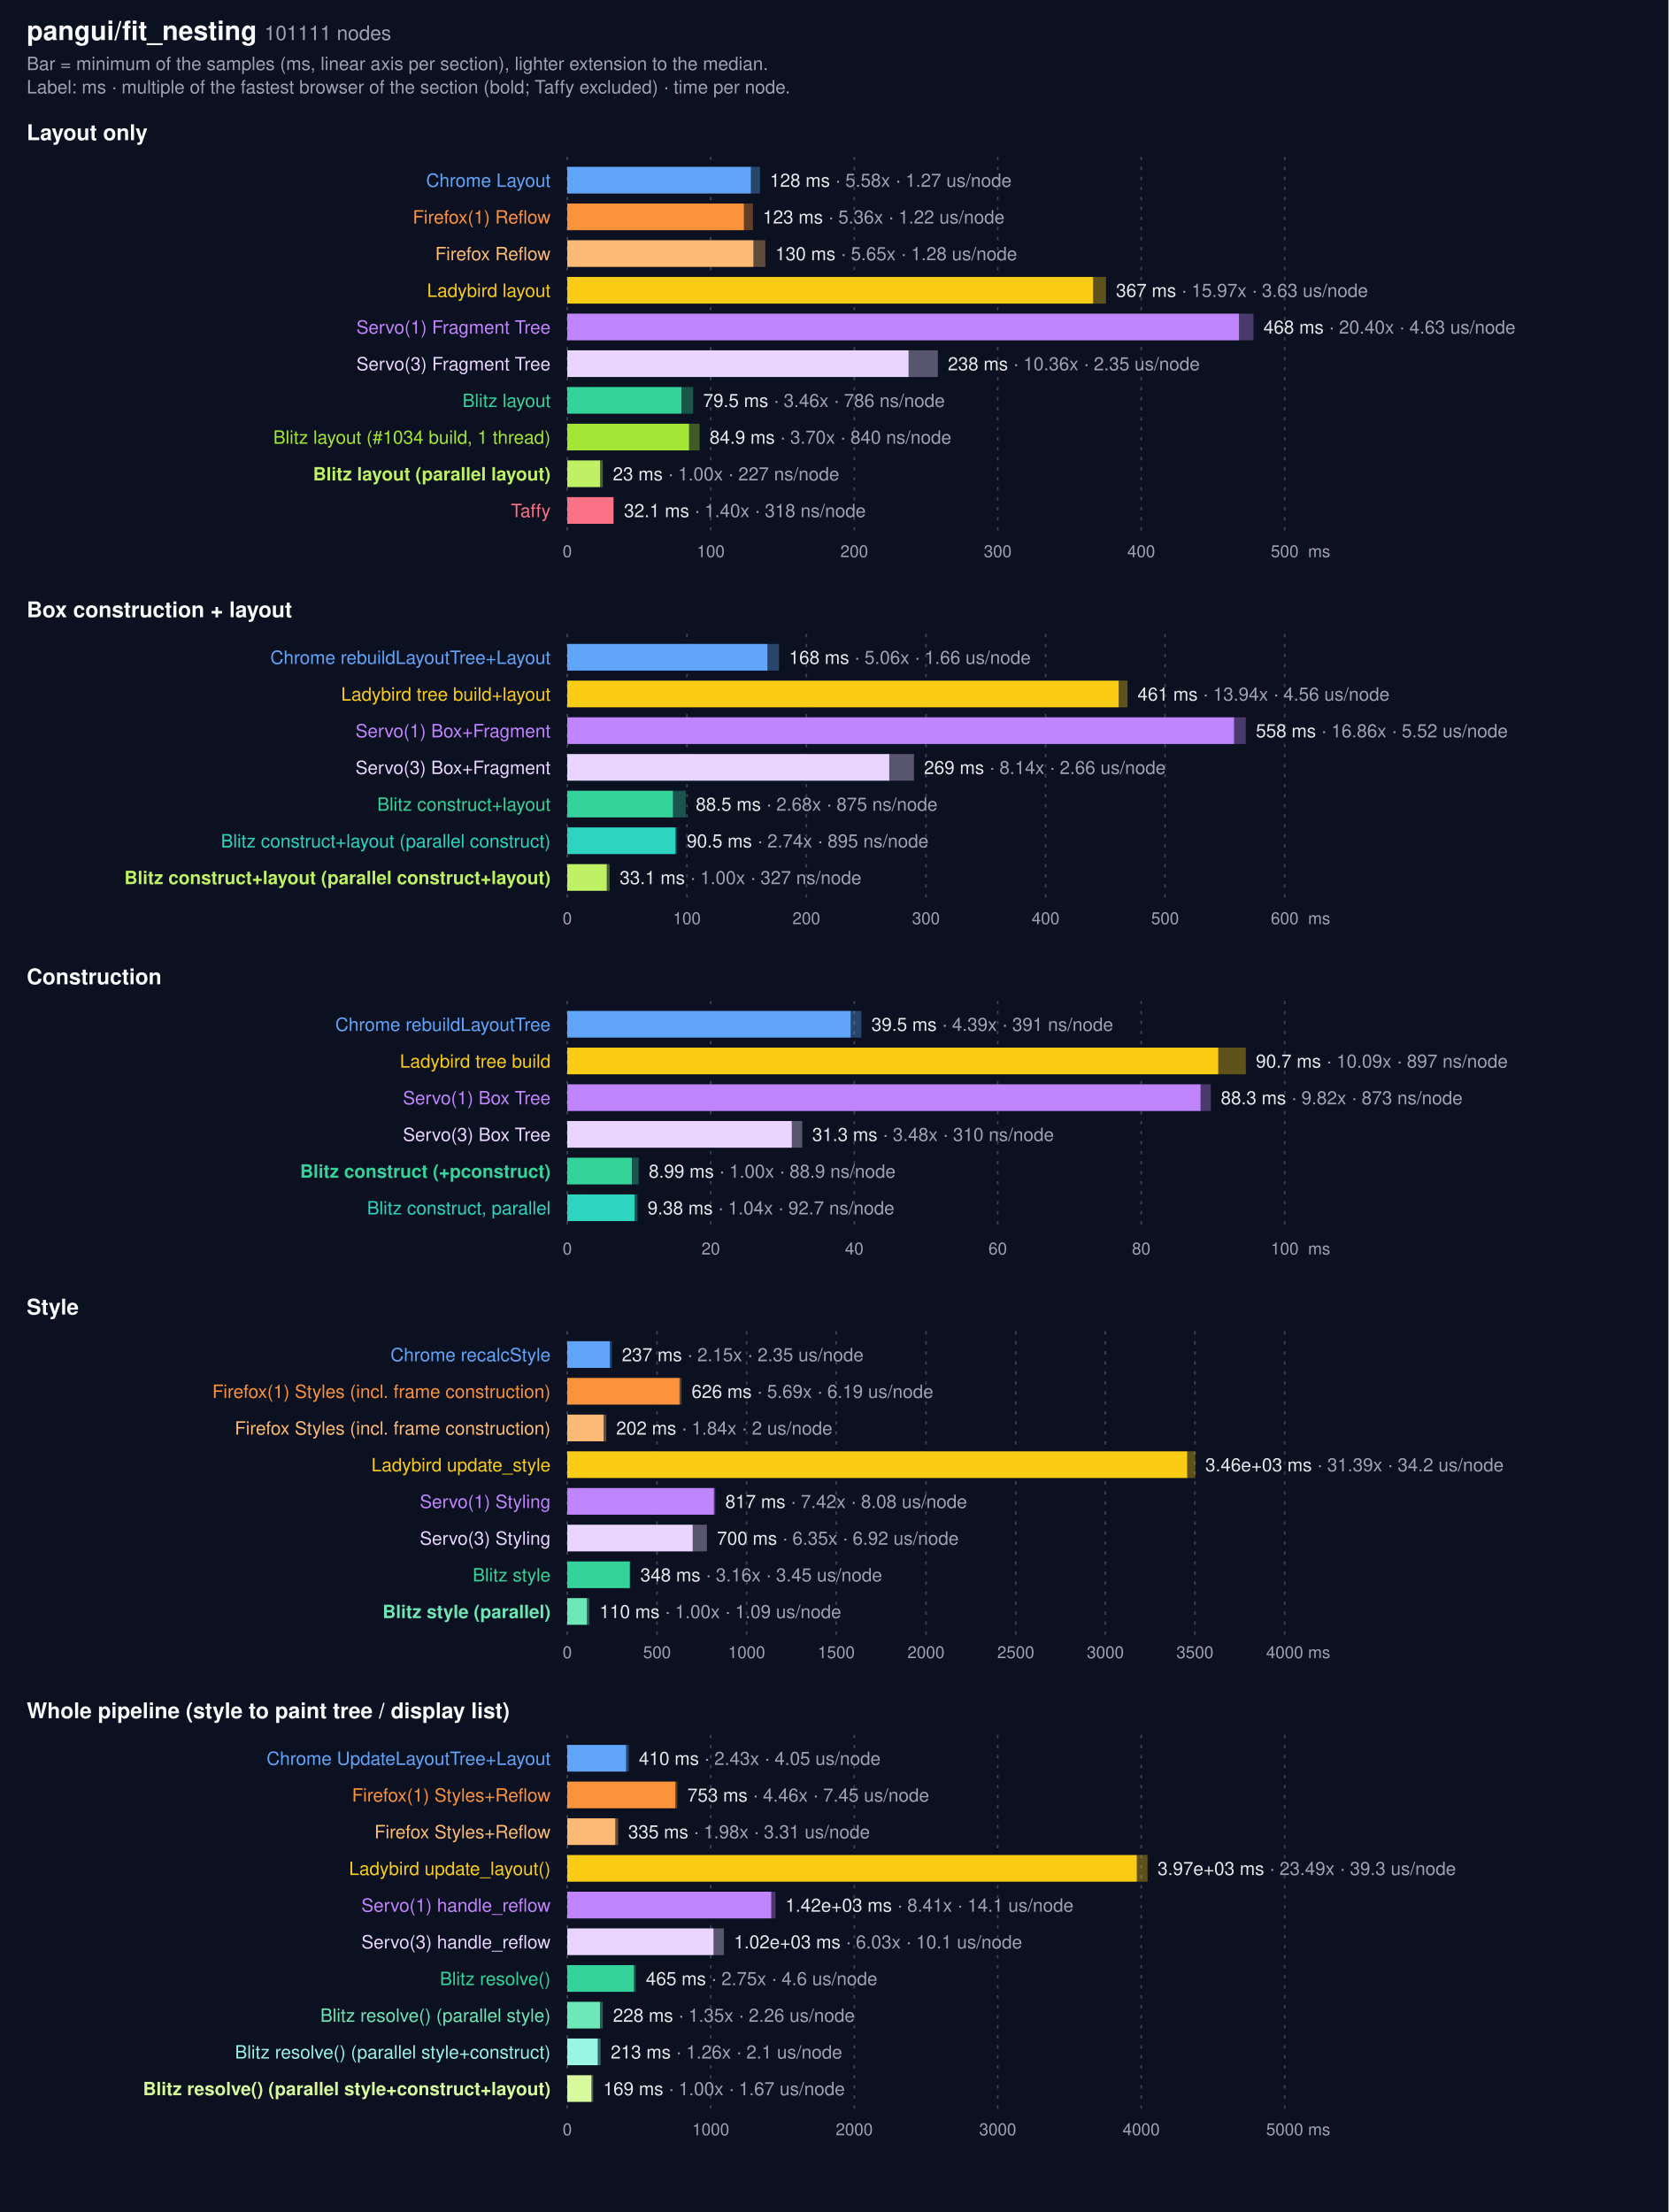
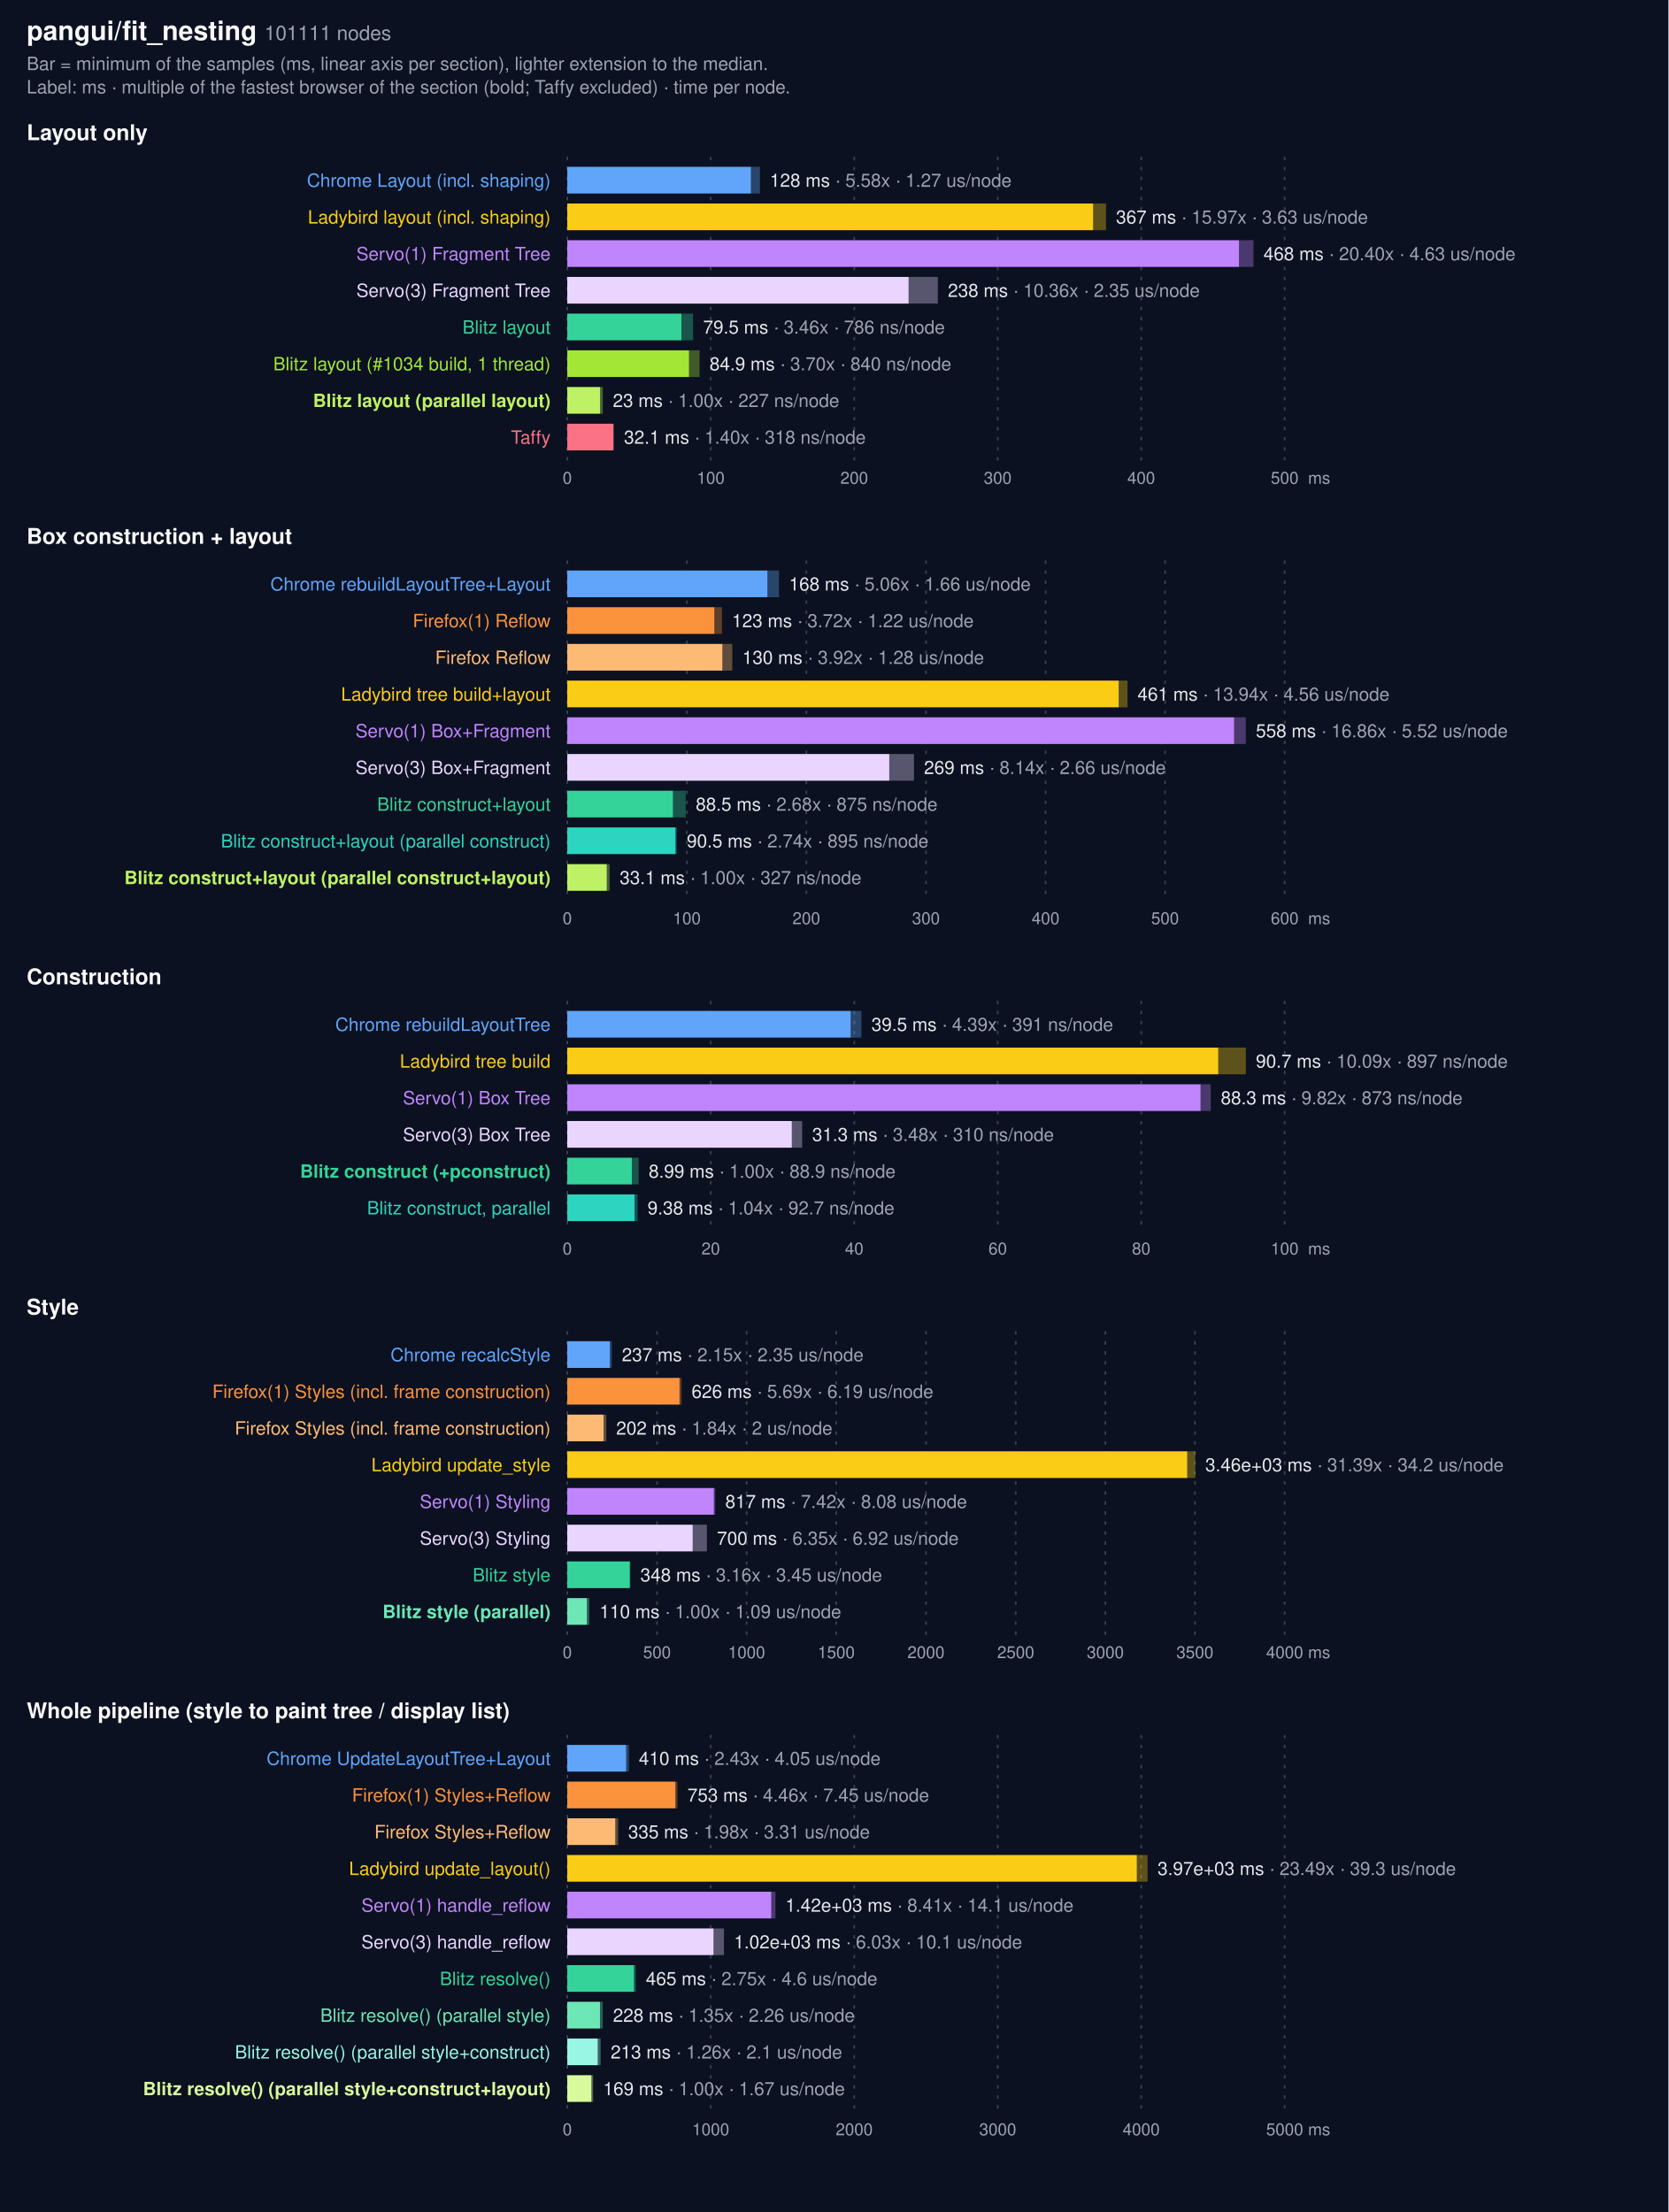
<svg xmlns="http://www.w3.org/2000/svg" width="1000" height="1326" viewBox="0 0 1000 1326" font-family="system-ui, -apple-system, Segoe UI, Helvetica, Arial, sans-serif">
  <rect width="1000" height="1326" fill="#0b1120" />
  <text x="16" y="24" fill="#f9fafb" font-size="16" font-weight="600">pangui/fit_nesting <tspan fill="#9ca3af" font-size="12" font-weight="400">101111 nodes</tspan>
  </text>
  <text x="16" y="42" fill="#9ca3af" font-size="11">Bar = minimum of the samples (ms, linear axis per section), lighter extension to the median.</text>
  <text x="16" y="56" fill="#9ca3af" font-size="11">Label: ms · multiple of the fastest browser of the section (bold; Taffy excluded) · time per node.</text>
  <text x="16" y="84" fill="#f9fafb" font-size="13" font-weight="600">Layout only</text>
-   <line x1="340.0" x2="340.0" y1="94" y2="320" stroke="#374151" stroke-dasharray="2 4" />
-   <text x="340.0" y="334" fill="#9ca3af" font-size="10" text-anchor="middle">0</text>
-   <line x1="426.0" x2="426.0" y1="94" y2="320" stroke="#374151" stroke-dasharray="2 4" />
-   <text x="426.0" y="334" fill="#9ca3af" font-size="10" text-anchor="middle">100</text>
-   <line x1="512.0" x2="512.0" y1="94" y2="320" stroke="#374151" stroke-dasharray="2 4" />
-   <text x="512.0" y="334" fill="#9ca3af" font-size="10" text-anchor="middle">200</text>
-   <line x1="598.0" x2="598.0" y1="94" y2="320" stroke="#374151" stroke-dasharray="2 4" />
-   <text x="598.0" y="334" fill="#9ca3af" font-size="10" text-anchor="middle">300</text>
-   <line x1="684.0" x2="684.0" y1="94" y2="320" stroke="#374151" stroke-dasharray="2 4" />
-   <text x="684.0" y="334" fill="#9ca3af" font-size="10" text-anchor="middle">400</text>
-   <line x1="770.0" x2="770.0" y1="94" y2="320" stroke="#374151" stroke-dasharray="2 4" />
-   <text x="770.0" y="334" fill="#9ca3af" font-size="10" text-anchor="middle">500</text>
-   <text x="784" y="334" fill="#9ca3af" font-size="10">ms</text>
-   <text x="330" y="112" fill="#60a5fa" font-size="11" text-anchor="end">Chrome Layout</text>
+   <line x1="340.0" x2="340.0" y1="94" y2="276" stroke="#374151" stroke-dasharray="2 4" />
+   <text x="340.0" y="290" fill="#9ca3af" font-size="10" text-anchor="middle">0</text>
+   <line x1="426.0" x2="426.0" y1="94" y2="276" stroke="#374151" stroke-dasharray="2 4" />
+   <text x="426.0" y="290" fill="#9ca3af" font-size="10" text-anchor="middle">100</text>
+   <line x1="512.0" x2="512.0" y1="94" y2="276" stroke="#374151" stroke-dasharray="2 4" />
+   <text x="512.0" y="290" fill="#9ca3af" font-size="10" text-anchor="middle">200</text>
+   <line x1="598.0" x2="598.0" y1="94" y2="276" stroke="#374151" stroke-dasharray="2 4" />
+   <text x="598.0" y="290" fill="#9ca3af" font-size="10" text-anchor="middle">300</text>
+   <line x1="684.0" x2="684.0" y1="94" y2="276" stroke="#374151" stroke-dasharray="2 4" />
+   <text x="684.0" y="290" fill="#9ca3af" font-size="10" text-anchor="middle">400</text>
+   <line x1="770.0" x2="770.0" y1="94" y2="276" stroke="#374151" stroke-dasharray="2 4" />
+   <text x="770.0" y="290" fill="#9ca3af" font-size="10" text-anchor="middle">500</text>
+   <text x="784" y="290" fill="#9ca3af" font-size="10">ms</text>
+   <text x="330" y="112" fill="#60a5fa" font-size="11" text-anchor="end">Chrome Layout (incl. shaping)</text>
  <rect x="340" y="100" width="110.1" height="16" fill="#60a5fa" />
  <rect x="450.1" y="100" width="5.4" height="16" fill="#60a5fa" opacity="0.35" />
  <text x="461.4" y="112" fill="#e5e7eb" font-size="11">128 ms <tspan fill="#9ca3af">· 5.58x · 1.27 us/node</tspan>
  </text>
-   <text x="330" y="134" fill="#fb923c" font-size="11" text-anchor="end">Firefox(1) Reflow</text>
-   <rect x="340" y="122" width="105.9" height="16" fill="#fb923c" />
-   <rect x="445.9" y="122" width="5.4" height="16" fill="#fb923c" opacity="0.35" />
-   <text x="457.2" y="134" fill="#e5e7eb" font-size="11">123 ms <tspan fill="#9ca3af">· 5.36x · 1.22 us/node</tspan>
-   </text>
-   <text x="330" y="156" fill="#fdba74" font-size="11" text-anchor="end">Firefox Reflow</text>
-   <rect x="340" y="144" width="111.6" height="16" fill="#fdba74" />
-   <rect x="451.6" y="144" width="7.1" height="16" fill="#fdba74" opacity="0.35" />
-   <text x="464.7" y="156" fill="#e5e7eb" font-size="11">130 ms <tspan fill="#9ca3af">· 5.65x · 1.28 us/node</tspan>
-   </text>
-   <text x="330" y="178" fill="#facc15" font-size="11" text-anchor="end">Ladybird layout</text>
-   <rect x="340" y="166" width="315.2" height="16" fill="#facc15" />
-   <rect x="655.2" y="166" width="7.7" height="16" fill="#facc15" opacity="0.35" />
-   <text x="668.9" y="178" fill="#e5e7eb" font-size="11">367 ms <tspan fill="#9ca3af">· 15.97x · 3.63 us/node</tspan>
-   </text>
-   <text x="330" y="200" fill="#c084fc" font-size="11" text-anchor="end">Servo(1) Fragment Tree</text>
-   <rect x="340" y="188" width="402.6" height="16" fill="#c084fc" />
-   <rect x="742.6" y="188" width="8.7" height="16" fill="#c084fc" opacity="0.35" />
-   <text x="757.3" y="200" fill="#e5e7eb" font-size="11">468 ms <tspan fill="#9ca3af">· 20.40x · 4.63 us/node</tspan>
-   </text>
-   <text x="330" y="222" fill="#e9d5ff" font-size="11" text-anchor="end">Servo(3) Fragment Tree</text>
-   <rect x="340" y="210" width="204.6" height="16" fill="#e9d5ff" />
-   <rect x="544.6" y="210" width="17.5" height="16" fill="#e9d5ff" opacity="0.35" />
-   <text x="568.1" y="222" fill="#e5e7eb" font-size="11">238 ms <tspan fill="#9ca3af">· 10.36x · 2.35 us/node</tspan>
-   </text>
-   <text x="330" y="244" fill="#34d399" font-size="11" text-anchor="end">Blitz layout</text>
-   <rect x="340" y="232" width="68.4" height="16" fill="#34d399" />
-   <rect x="408.4" y="232" width="7.0" height="16" fill="#34d399" opacity="0.35" />
-   <text x="421.4" y="244" fill="#e5e7eb" font-size="11">79.5 ms <tspan fill="#9ca3af">· 3.46x · 786 ns/node</tspan>
-   </text>
-   <text x="330" y="266" fill="#a3e635" font-size="11" text-anchor="end">Blitz layout (#1034 build, 1 thread)</text>
-   <rect x="340" y="254" width="73.0" height="16" fill="#a3e635" />
-   <rect x="413.0" y="254" width="6.3" height="16" fill="#a3e635" opacity="0.35" />
-   <text x="425.3" y="266" fill="#e5e7eb" font-size="11">84.9 ms <tspan fill="#9ca3af">· 3.70x · 840 ns/node</tspan>
-   </text>
-   <text x="330" y="288" fill="#bef264" font-size="11" text-anchor="end" font-weight="700">Blitz layout (parallel layout)</text>
-   <rect x="340" y="276" width="19.7" height="16" fill="#bef264" />
-   <rect x="359.7" y="276" width="1.6" height="16" fill="#bef264" opacity="0.35" />
-   <text x="367.3" y="288" fill="#e5e7eb" font-size="11">23 ms <tspan fill="#9ca3af">· 1.00x · 227 ns/node</tspan>
-   </text>
-   <text x="330" y="310" fill="#fb7185" font-size="11" text-anchor="end">Taffy</text>
-   <rect x="340" y="298" width="27.6" height="16" fill="#fb7185" />
-   <rect x="367.6" y="298" width="0.4" height="16" fill="#fb7185" opacity="0.35" />
-   <text x="374.0" y="310" fill="#e5e7eb" font-size="11">32.1 ms <tspan fill="#9ca3af">· 1.40x · 318 ns/node</tspan>
-   </text>
-   <text x="16" y="370" fill="#f9fafb" font-size="13" font-weight="600">Box construction + layout</text>
-   <line x1="340.0" x2="340.0" y1="380" y2="540" stroke="#374151" stroke-dasharray="2 4" />
+   <text x="330" y="134" fill="#facc15" font-size="11" text-anchor="end">Ladybird layout (incl. shaping)</text>
+   <rect x="340" y="122" width="315.2" height="16" fill="#facc15" />
+   <rect x="655.2" y="122" width="7.7" height="16" fill="#facc15" opacity="0.35" />
+   <text x="668.9" y="134" fill="#e5e7eb" font-size="11">367 ms <tspan fill="#9ca3af">· 15.97x · 3.63 us/node</tspan>
+   </text>
+   <text x="330" y="156" fill="#c084fc" font-size="11" text-anchor="end">Servo(1) Fragment Tree</text>
+   <rect x="340" y="144" width="402.6" height="16" fill="#c084fc" />
+   <rect x="742.6" y="144" width="8.7" height="16" fill="#c084fc" opacity="0.35" />
+   <text x="757.3" y="156" fill="#e5e7eb" font-size="11">468 ms <tspan fill="#9ca3af">· 20.40x · 4.63 us/node</tspan>
+   </text>
+   <text x="330" y="178" fill="#e9d5ff" font-size="11" text-anchor="end">Servo(3) Fragment Tree</text>
+   <rect x="340" y="166" width="204.6" height="16" fill="#e9d5ff" />
+   <rect x="544.6" y="166" width="17.5" height="16" fill="#e9d5ff" opacity="0.35" />
+   <text x="568.1" y="178" fill="#e5e7eb" font-size="11">238 ms <tspan fill="#9ca3af">· 10.36x · 2.35 us/node</tspan>
+   </text>
+   <text x="330" y="200" fill="#34d399" font-size="11" text-anchor="end">Blitz layout</text>
+   <rect x="340" y="188" width="68.4" height="16" fill="#34d399" />
+   <rect x="408.4" y="188" width="7.0" height="16" fill="#34d399" opacity="0.35" />
+   <text x="421.4" y="200" fill="#e5e7eb" font-size="11">79.5 ms <tspan fill="#9ca3af">· 3.46x · 786 ns/node</tspan>
+   </text>
+   <text x="330" y="222" fill="#a3e635" font-size="11" text-anchor="end">Blitz layout (#1034 build, 1 thread)</text>
+   <rect x="340" y="210" width="73.0" height="16" fill="#a3e635" />
+   <rect x="413.0" y="210" width="6.3" height="16" fill="#a3e635" opacity="0.35" />
+   <text x="425.3" y="222" fill="#e5e7eb" font-size="11">84.9 ms <tspan fill="#9ca3af">· 3.70x · 840 ns/node</tspan>
+   </text>
+   <text x="330" y="244" fill="#bef264" font-size="11" text-anchor="end" font-weight="700">Blitz layout (parallel layout)</text>
+   <rect x="340" y="232" width="19.7" height="16" fill="#bef264" />
+   <rect x="359.7" y="232" width="1.6" height="16" fill="#bef264" opacity="0.35" />
+   <text x="367.3" y="244" fill="#e5e7eb" font-size="11">23 ms <tspan fill="#9ca3af">· 1.00x · 227 ns/node</tspan>
+   </text>
+   <text x="330" y="266" fill="#fb7185" font-size="11" text-anchor="end">Taffy</text>
+   <rect x="340" y="254" width="27.6" height="16" fill="#fb7185" />
+   <rect x="367.6" y="254" width="0.4" height="16" fill="#fb7185" opacity="0.35" />
+   <text x="374.0" y="266" fill="#e5e7eb" font-size="11">32.1 ms <tspan fill="#9ca3af">· 1.40x · 318 ns/node</tspan>
+   </text>
+   <text x="16" y="326" fill="#f9fafb" font-size="13" font-weight="600">Box construction + layout</text>
+   <line x1="340.0" x2="340.0" y1="336" y2="540" stroke="#374151" stroke-dasharray="2 4" />
  <text x="340.0" y="554" fill="#9ca3af" font-size="10" text-anchor="middle">0</text>
-   <line x1="411.7" x2="411.7" y1="380" y2="540" stroke="#374151" stroke-dasharray="2 4" />
+   <line x1="411.7" x2="411.7" y1="336" y2="540" stroke="#374151" stroke-dasharray="2 4" />
  <text x="411.7" y="554" fill="#9ca3af" font-size="10" text-anchor="middle">100</text>
-   <line x1="483.3" x2="483.3" y1="380" y2="540" stroke="#374151" stroke-dasharray="2 4" />
+   <line x1="483.3" x2="483.3" y1="336" y2="540" stroke="#374151" stroke-dasharray="2 4" />
  <text x="483.3" y="554" fill="#9ca3af" font-size="10" text-anchor="middle">200</text>
-   <line x1="555.0" x2="555.0" y1="380" y2="540" stroke="#374151" stroke-dasharray="2 4" />
+   <line x1="555.0" x2="555.0" y1="336" y2="540" stroke="#374151" stroke-dasharray="2 4" />
  <text x="555.0" y="554" fill="#9ca3af" font-size="10" text-anchor="middle">300</text>
-   <line x1="626.7" x2="626.7" y1="380" y2="540" stroke="#374151" stroke-dasharray="2 4" />
+   <line x1="626.7" x2="626.7" y1="336" y2="540" stroke="#374151" stroke-dasharray="2 4" />
  <text x="626.7" y="554" fill="#9ca3af" font-size="10" text-anchor="middle">400</text>
-   <line x1="698.3" x2="698.3" y1="380" y2="540" stroke="#374151" stroke-dasharray="2 4" />
+   <line x1="698.3" x2="698.3" y1="336" y2="540" stroke="#374151" stroke-dasharray="2 4" />
  <text x="698.3" y="554" fill="#9ca3af" font-size="10" text-anchor="middle">500</text>
-   <line x1="770.0" x2="770.0" y1="380" y2="540" stroke="#374151" stroke-dasharray="2 4" />
+   <line x1="770.0" x2="770.0" y1="336" y2="540" stroke="#374151" stroke-dasharray="2 4" />
  <text x="770.0" y="554" fill="#9ca3af" font-size="10" text-anchor="middle">600</text>
  <text x="784" y="554" fill="#9ca3af" font-size="10">ms</text>
-   <text x="330" y="398" fill="#60a5fa" font-size="11" text-anchor="end">Chrome rebuildLayoutTree+Layout</text>
-   <rect x="340" y="386" width="120.0" height="16" fill="#60a5fa" />
-   <rect x="460.0" y="386" width="6.9" height="16" fill="#60a5fa" opacity="0.35" />
-   <text x="472.9" y="398" fill="#e5e7eb" font-size="11">168 ms <tspan fill="#9ca3af">· 5.06x · 1.66 us/node</tspan>
+   <text x="330" y="354" fill="#60a5fa" font-size="11" text-anchor="end">Chrome rebuildLayoutTree+Layout</text>
+   <rect x="340" y="342" width="120.0" height="16" fill="#60a5fa" />
+   <rect x="460.0" y="342" width="6.9" height="16" fill="#60a5fa" opacity="0.35" />
+   <text x="472.9" y="354" fill="#e5e7eb" font-size="11">168 ms <tspan fill="#9ca3af">· 5.06x · 1.66 us/node</tspan>
+   </text>
+   <text x="330" y="376" fill="#fb923c" font-size="11" text-anchor="end">Firefox(1) Reflow</text>
+   <rect x="340" y="364" width="88.2" height="16" fill="#fb923c" />
+   <rect x="428.2" y="364" width="4.5" height="16" fill="#fb923c" opacity="0.35" />
+   <text x="438.7" y="376" fill="#e5e7eb" font-size="11">123 ms <tspan fill="#9ca3af">· 3.72x · 1.22 us/node</tspan>
+   </text>
+   <text x="330" y="398" fill="#fdba74" font-size="11" text-anchor="end">Firefox Reflow</text>
+   <rect x="340" y="386" width="93.0" height="16" fill="#fdba74" />
+   <rect x="433.0" y="386" width="5.9" height="16" fill="#fdba74" opacity="0.35" />
+   <text x="444.9" y="398" fill="#e5e7eb" font-size="11">130 ms <tspan fill="#9ca3af">· 3.92x · 1.28 us/node</tspan>
  </text>
  <text x="330" y="420" fill="#facc15" font-size="11" text-anchor="end">Ladybird tree build+layout</text>
  <rect x="340" y="408" width="330.5" height="16" fill="#facc15" />
  <rect x="670.5" y="408" width="5.3" height="16" fill="#facc15" opacity="0.35" />
  <text x="681.8" y="420" fill="#e5e7eb" font-size="11">461 ms <tspan fill="#9ca3af">· 13.94x · 4.56 us/node</tspan>
  </text>
  <text x="330" y="442" fill="#c084fc" font-size="11" text-anchor="end">Servo(1) Box+Fragment</text>
  <rect x="340" y="430" width="399.7" height="16" fill="#c084fc" />
  <rect x="739.7" y="430" width="7.0" height="16" fill="#c084fc" opacity="0.35" />
  <text x="752.7" y="442" fill="#e5e7eb" font-size="11">558 ms <tspan fill="#9ca3af">· 16.86x · 5.52 us/node</tspan>
  </text>
  <text x="330" y="464" fill="#e9d5ff" font-size="11" text-anchor="end">Servo(3) Box+Fragment</text>
  <rect x="340" y="452" width="193.0" height="16" fill="#e9d5ff" />
  <rect x="533.0" y="452" width="14.8" height="16" fill="#e9d5ff" opacity="0.35" />
  <text x="553.8" y="464" fill="#e5e7eb" font-size="11">269 ms <tspan fill="#9ca3af">· 8.14x · 2.66 us/node</tspan>
  </text>
  <text x="330" y="486" fill="#34d399" font-size="11" text-anchor="end">Blitz construct+layout</text>
  <rect x="340" y="474" width="63.4" height="16" fill="#34d399" />
  <rect x="403.4" y="474" width="7.6" height="16" fill="#34d399" opacity="0.35" />
  <text x="417.0" y="486" fill="#e5e7eb" font-size="11">88.5 ms <tspan fill="#9ca3af">· 2.68x · 875 ns/node</tspan>
  </text>
  <text x="330" y="508" fill="#2dd4bf" font-size="11" text-anchor="end">Blitz construct+layout (parallel construct)</text>
  <rect x="340" y="496" width="64.9" height="16" fill="#2dd4bf" />
  <rect x="404.9" y="496" width="0.7" height="16" fill="#2dd4bf" opacity="0.35" />
  <text x="411.6" y="508" fill="#e5e7eb" font-size="11">90.5 ms <tspan fill="#9ca3af">· 2.74x · 895 ns/node</tspan>
  </text>
  <text x="330" y="530" fill="#bef264" font-size="11" text-anchor="end" font-weight="700">Blitz construct+layout (parallel construct+layout)</text>
  <rect x="340" y="518" width="23.7" height="16" fill="#bef264" />
  <rect x="363.7" y="518" width="1.7" height="16" fill="#bef264" opacity="0.35" />
  <text x="371.4" y="530" fill="#e5e7eb" font-size="11">33.1 ms <tspan fill="#9ca3af">· 1.00x · 327 ns/node</tspan>
  </text>
  <text x="16" y="590" fill="#f9fafb" font-size="13" font-weight="600">Construction</text>
  <line x1="340.0" x2="340.0" y1="600" y2="738" stroke="#374151" stroke-dasharray="2 4" />
  <text x="340.0" y="752" fill="#9ca3af" font-size="10" text-anchor="middle">0</text>
  <line x1="426.0" x2="426.0" y1="600" y2="738" stroke="#374151" stroke-dasharray="2 4" />
  <text x="426.0" y="752" fill="#9ca3af" font-size="10" text-anchor="middle">20</text>
  <line x1="512.0" x2="512.0" y1="600" y2="738" stroke="#374151" stroke-dasharray="2 4" />
  <text x="512.0" y="752" fill="#9ca3af" font-size="10" text-anchor="middle">40</text>
  <line x1="598.0" x2="598.0" y1="600" y2="738" stroke="#374151" stroke-dasharray="2 4" />
  <text x="598.0" y="752" fill="#9ca3af" font-size="10" text-anchor="middle">60</text>
  <line x1="684.0" x2="684.0" y1="600" y2="738" stroke="#374151" stroke-dasharray="2 4" />
  <text x="684.0" y="752" fill="#9ca3af" font-size="10" text-anchor="middle">80</text>
  <line x1="770.0" x2="770.0" y1="600" y2="738" stroke="#374151" stroke-dasharray="2 4" />
  <text x="770.0" y="752" fill="#9ca3af" font-size="10" text-anchor="middle">100</text>
  <text x="784" y="752" fill="#9ca3af" font-size="10">ms</text>
  <text x="330" y="618" fill="#60a5fa" font-size="11" text-anchor="end">Chrome rebuildLayoutTree</text>
  <rect x="340" y="606" width="169.9" height="16" fill="#60a5fa" />
  <rect x="509.9" y="606" width="6.4" height="16" fill="#60a5fa" opacity="0.35" />
  <text x="522.3" y="618" fill="#e5e7eb" font-size="11">39.5 ms <tspan fill="#9ca3af">· 4.39x · 391 ns/node</tspan>
  </text>
  <text x="330" y="640" fill="#facc15" font-size="11" text-anchor="end">Ladybird tree build</text>
  <rect x="340" y="628" width="390.2" height="16" fill="#facc15" />
  <rect x="730.2" y="628" width="16.5" height="16" fill="#facc15" opacity="0.35" />
  <text x="752.7" y="640" fill="#e5e7eb" font-size="11">90.7 ms <tspan fill="#9ca3af">· 10.09x · 897 ns/node</tspan>
  </text>
  <text x="330" y="662" fill="#c084fc" font-size="11" text-anchor="end">Servo(1) Box Tree</text>
  <rect x="340" y="650" width="379.6" height="16" fill="#c084fc" />
  <rect x="719.6" y="650" width="6.1" height="16" fill="#c084fc" opacity="0.35" />
  <text x="731.7" y="662" fill="#e5e7eb" font-size="11">88.3 ms <tspan fill="#9ca3af">· 9.82x · 873 ns/node</tspan>
  </text>
  <text x="330" y="684" fill="#e9d5ff" font-size="11" text-anchor="end">Servo(3) Box Tree</text>
  <rect x="340" y="672" width="134.6" height="16" fill="#e9d5ff" />
  <rect x="474.6" y="672" width="6.2" height="16" fill="#e9d5ff" opacity="0.35" />
  <text x="486.8" y="684" fill="#e5e7eb" font-size="11">31.3 ms <tspan fill="#9ca3af">· 3.48x · 310 ns/node</tspan>
  </text>
  <text x="330" y="706" fill="#34d399" font-size="11" text-anchor="end" font-weight="700">Blitz construct (+pconstruct)</text>
  <rect x="340" y="694" width="38.7" height="16" fill="#34d399" />
  <rect x="378.7" y="694" width="4.1" height="16" fill="#34d399" opacity="0.35" />
  <text x="388.8" y="706" fill="#e5e7eb" font-size="11">8.99 ms <tspan fill="#9ca3af">· 1.00x · 88.9 ns/node</tspan>
  </text>
  <text x="330" y="728" fill="#2dd4bf" font-size="11" text-anchor="end">Blitz construct, parallel</text>
  <rect x="340" y="716" width="40.3" height="16" fill="#2dd4bf" />
  <rect x="380.3" y="716" width="1.8" height="16" fill="#2dd4bf" opacity="0.35" />
  <text x="388.1" y="728" fill="#e5e7eb" font-size="11">9.38 ms <tspan fill="#9ca3af">· 1.04x · 92.7 ns/node</tspan>
  </text>
  <text x="16" y="788" fill="#f9fafb" font-size="13" font-weight="600">Style</text>
  <line x1="340.0" x2="340.0" y1="798" y2="980" stroke="#374151" stroke-dasharray="2 4" />
  <text x="340.0" y="994" fill="#9ca3af" font-size="10" text-anchor="middle">0</text>
  <line x1="393.8" x2="393.8" y1="798" y2="980" stroke="#374151" stroke-dasharray="2 4" />
  <text x="393.8" y="994" fill="#9ca3af" font-size="10" text-anchor="middle">500</text>
  <line x1="447.5" x2="447.5" y1="798" y2="980" stroke="#374151" stroke-dasharray="2 4" />
  <text x="447.5" y="994" fill="#9ca3af" font-size="10" text-anchor="middle">1000</text>
  <line x1="501.2" x2="501.2" y1="798" y2="980" stroke="#374151" stroke-dasharray="2 4" />
  <text x="501.2" y="994" fill="#9ca3af" font-size="10" text-anchor="middle">1500</text>
  <line x1="555.0" x2="555.0" y1="798" y2="980" stroke="#374151" stroke-dasharray="2 4" />
  <text x="555.0" y="994" fill="#9ca3af" font-size="10" text-anchor="middle">2000</text>
  <line x1="608.8" x2="608.8" y1="798" y2="980" stroke="#374151" stroke-dasharray="2 4" />
  <text x="608.8" y="994" fill="#9ca3af" font-size="10" text-anchor="middle">2500</text>
  <line x1="662.5" x2="662.5" y1="798" y2="980" stroke="#374151" stroke-dasharray="2 4" />
  <text x="662.5" y="994" fill="#9ca3af" font-size="10" text-anchor="middle">3000</text>
  <line x1="716.2" x2="716.2" y1="798" y2="980" stroke="#374151" stroke-dasharray="2 4" />
  <text x="716.2" y="994" fill="#9ca3af" font-size="10" text-anchor="middle">3500</text>
  <line x1="770.0" x2="770.0" y1="798" y2="980" stroke="#374151" stroke-dasharray="2 4" />
  <text x="770.0" y="994" fill="#9ca3af" font-size="10" text-anchor="middle">4000</text>
  <text x="784" y="994" fill="#9ca3af" font-size="10">ms</text>
  <text x="330" y="816" fill="#60a5fa" font-size="11" text-anchor="end">Chrome recalcStyle</text>
  <rect x="340" y="804" width="25.5" height="16" fill="#60a5fa" />
  <rect x="365.5" y="804" width="1.2" height="16" fill="#60a5fa" opacity="0.35" />
  <text x="372.7" y="816" fill="#e5e7eb" font-size="11">237 ms <tspan fill="#9ca3af">· 2.15x · 2.35 us/node</tspan>
  </text>
  <text x="330" y="838" fill="#fb923c" font-size="11" text-anchor="end">Firefox(1) Styles (incl. frame construction)</text>
  <rect x="340" y="826" width="67.3" height="16" fill="#fb923c" />
  <rect x="407.3" y="826" width="1.2" height="16" fill="#fb923c" opacity="0.35" />
  <text x="414.5" y="838" fill="#e5e7eb" font-size="11">626 ms <tspan fill="#9ca3af">· 5.69x · 6.19 us/node</tspan>
  </text>
  <text x="330" y="860" fill="#fdba74" font-size="11" text-anchor="end">Firefox Styles (incl. frame construction)</text>
  <rect x="340" y="848" width="21.8" height="16" fill="#fdba74" />
  <rect x="361.8" y="848" width="1.6" height="16" fill="#fdba74" opacity="0.35" />
  <text x="369.3" y="860" fill="#e5e7eb" font-size="11">202 ms <tspan fill="#9ca3af">· 1.84x · 2 us/node</tspan>
  </text>
  <text x="330" y="882" fill="#facc15" font-size="11" text-anchor="end">Ladybird update_style</text>
  <rect x="340" y="870" width="371.6" height="16" fill="#facc15" />
  <rect x="711.6" y="870" width="4.8" height="16" fill="#facc15" opacity="0.35" />
  <text x="722.4" y="882" fill="#e5e7eb" font-size="11">3.46e+03 ms <tspan fill="#9ca3af">· 31.39x · 34.2 us/node</tspan>
  </text>
  <text x="330" y="904" fill="#c084fc" font-size="11" text-anchor="end">Servo(1) Styling</text>
  <rect x="340" y="892" width="87.9" height="16" fill="#c084fc" />
  <rect x="427.9" y="892" width="0.8" height="16" fill="#c084fc" opacity="0.35" />
  <text x="434.7" y="904" fill="#e5e7eb" font-size="11">817 ms <tspan fill="#9ca3af">· 7.42x · 8.08 us/node</tspan>
  </text>
  <text x="330" y="926" fill="#e9d5ff" font-size="11" text-anchor="end">Servo(3) Styling</text>
  <rect x="340" y="914" width="75.2" height="16" fill="#e9d5ff" />
  <rect x="415.2" y="914" width="8.5" height="16" fill="#e9d5ff" opacity="0.35" />
  <text x="429.7" y="926" fill="#e5e7eb" font-size="11">700 ms <tspan fill="#9ca3af">· 6.35x · 6.92 us/node</tspan>
  </text>
  <text x="330" y="948" fill="#34d399" font-size="11" text-anchor="end">Blitz style</text>
  <rect x="340" y="936" width="37.5" height="16" fill="#34d399" />
  <rect x="377.5" y="936" width="0.3" height="16" fill="#34d399" opacity="0.35" />
  <text x="383.8" y="948" fill="#e5e7eb" font-size="11">348 ms <tspan fill="#9ca3af">· 3.16x · 3.45 us/node</tspan>
  </text>
  <text x="330" y="970" fill="#6ee7b7" font-size="11" text-anchor="end" font-weight="700">Blitz style (parallel)</text>
  <rect x="340" y="958" width="11.8" height="16" fill="#6ee7b7" />
  <rect x="351.8" y="958" width="1.4" height="16" fill="#6ee7b7" opacity="0.35" />
  <text x="359.3" y="970" fill="#e5e7eb" font-size="11">110 ms <tspan fill="#9ca3af">· 1.00x · 1.09 us/node</tspan>
  </text>
  <text x="16" y="1030" fill="#f9fafb" font-size="13" font-weight="600">Whole pipeline (style to paint tree / display list)</text>
  <line x1="340.0" x2="340.0" y1="1040" y2="1266" stroke="#374151" stroke-dasharray="2 4" />
  <text x="340.0" y="1280" fill="#9ca3af" font-size="10" text-anchor="middle">0</text>
  <line x1="426.0" x2="426.0" y1="1040" y2="1266" stroke="#374151" stroke-dasharray="2 4" />
  <text x="426.0" y="1280" fill="#9ca3af" font-size="10" text-anchor="middle">1000</text>
  <line x1="512.0" x2="512.0" y1="1040" y2="1266" stroke="#374151" stroke-dasharray="2 4" />
  <text x="512.0" y="1280" fill="#9ca3af" font-size="10" text-anchor="middle">2000</text>
  <line x1="598.0" x2="598.0" y1="1040" y2="1266" stroke="#374151" stroke-dasharray="2 4" />
  <text x="598.0" y="1280" fill="#9ca3af" font-size="10" text-anchor="middle">3000</text>
  <line x1="684.0" x2="684.0" y1="1040" y2="1266" stroke="#374151" stroke-dasharray="2 4" />
  <text x="684.0" y="1280" fill="#9ca3af" font-size="10" text-anchor="middle">4000</text>
  <line x1="770.0" x2="770.0" y1="1040" y2="1266" stroke="#374151" stroke-dasharray="2 4" />
  <text x="770.0" y="1280" fill="#9ca3af" font-size="10" text-anchor="middle">5000</text>
  <text x="784" y="1280" fill="#9ca3af" font-size="10">ms</text>
  <text x="330" y="1058" fill="#60a5fa" font-size="11" text-anchor="end">Chrome UpdateLayoutTree+Layout</text>
  <rect x="340" y="1046" width="35.3" height="16" fill="#60a5fa" />
  <rect x="375.3" y="1046" width="1.6" height="16" fill="#60a5fa" opacity="0.35" />
  <text x="382.9" y="1058" fill="#e5e7eb" font-size="11">410 ms <tspan fill="#9ca3af">· 2.43x · 4.05 us/node</tspan>
  </text>
  <text x="330" y="1080" fill="#fb923c" font-size="11" text-anchor="end">Firefox(1) Styles+Reflow</text>
  <rect x="340" y="1068" width="64.8" height="16" fill="#fb923c" />
  <rect x="404.8" y="1068" width="1.2" height="16" fill="#fb923c" opacity="0.35" />
  <text x="412.0" y="1080" fill="#e5e7eb" font-size="11">753 ms <tspan fill="#9ca3af">· 4.46x · 7.45 us/node</tspan>
  </text>
  <text x="330" y="1102" fill="#fdba74" font-size="11" text-anchor="end">Firefox Styles+Reflow</text>
  <rect x="340" y="1090" width="28.8" height="16" fill="#fdba74" />
  <rect x="368.8" y="1090" width="1.7" height="16" fill="#fdba74" opacity="0.35" />
  <text x="376.5" y="1102" fill="#e5e7eb" font-size="11">335 ms <tspan fill="#9ca3af">· 1.98x · 3.31 us/node</tspan>
  </text>
  <text x="330" y="1124" fill="#facc15" font-size="11" text-anchor="end">Ladybird update_layout()</text>
  <rect x="340" y="1112" width="341.4" height="16" fill="#facc15" />
  <rect x="681.4" y="1112" width="6.4" height="16" fill="#facc15" opacity="0.35" />
  <text x="693.8" y="1124" fill="#e5e7eb" font-size="11">3.97e+03 ms <tspan fill="#9ca3af">· 23.49x · 39.3 us/node</tspan>
  </text>
  <text x="330" y="1146" fill="#c084fc" font-size="11" text-anchor="end">Servo(1) handle_reflow</text>
  <rect x="340" y="1134" width="122.3" height="16" fill="#c084fc" />
  <rect x="462.3" y="1134" width="2.5" height="16" fill="#c084fc" opacity="0.35" />
  <text x="470.7" y="1146" fill="#e5e7eb" font-size="11">1.42e+03 ms <tspan fill="#9ca3af">· 8.41x · 14.1 us/node</tspan>
  </text>
  <text x="330" y="1168" fill="#e9d5ff" font-size="11" text-anchor="end">Servo(3) handle_reflow</text>
  <rect x="340" y="1156" width="87.7" height="16" fill="#e9d5ff" />
  <rect x="427.7" y="1156" width="6.2" height="16" fill="#e9d5ff" opacity="0.35" />
  <text x="439.9" y="1168" fill="#e5e7eb" font-size="11">1.02e+03 ms <tspan fill="#9ca3af">· 6.03x · 10.1 us/node</tspan>
  </text>
  <text x="330" y="1190" fill="#34d399" font-size="11" text-anchor="end">Blitz resolve()</text>
  <rect x="340" y="1178" width="40.0" height="16" fill="#34d399" />
  <rect x="380.0" y="1178" width="1.1" height="16" fill="#34d399" opacity="0.35" />
  <text x="387.1" y="1190" fill="#e5e7eb" font-size="11">465 ms <tspan fill="#9ca3af">· 2.75x · 4.6 us/node</tspan>
  </text>
  <text x="330" y="1212" fill="#6ee7b7" font-size="11" text-anchor="end">Blitz resolve() (parallel style)</text>
  <rect x="340" y="1200" width="19.6" height="16" fill="#6ee7b7" />
  <rect x="359.6" y="1200" width="1.7" height="16" fill="#6ee7b7" opacity="0.35" />
  <text x="367.4" y="1212" fill="#e5e7eb" font-size="11">228 ms <tspan fill="#9ca3af">· 1.35x · 2.26 us/node</tspan>
  </text>
  <text x="330" y="1234" fill="#99f6e4" font-size="11" text-anchor="end">Blitz resolve() (parallel style+construct)</text>
  <rect x="340" y="1222" width="18.3" height="16" fill="#99f6e4" />
  <rect x="358.3" y="1222" width="1.7" height="16" fill="#99f6e4" opacity="0.35" />
  <text x="366.0" y="1234" fill="#e5e7eb" font-size="11">213 ms <tspan fill="#9ca3af">· 1.26x · 2.1 us/node</tspan>
  </text>
  <text x="330" y="1256" fill="#d9f99d" font-size="11" text-anchor="end" font-weight="700">Blitz resolve() (parallel style+construct+layout)</text>
  <rect x="340" y="1244" width="14.5" height="16" fill="#d9f99d" />
  <rect x="354.5" y="1244" width="1.0" height="16" fill="#d9f99d" opacity="0.35" />
  <text x="361.5" y="1256" fill="#e5e7eb" font-size="11">169 ms <tspan fill="#9ca3af">· 1.00x · 1.67 us/node</tspan>
  </text>
</svg>
